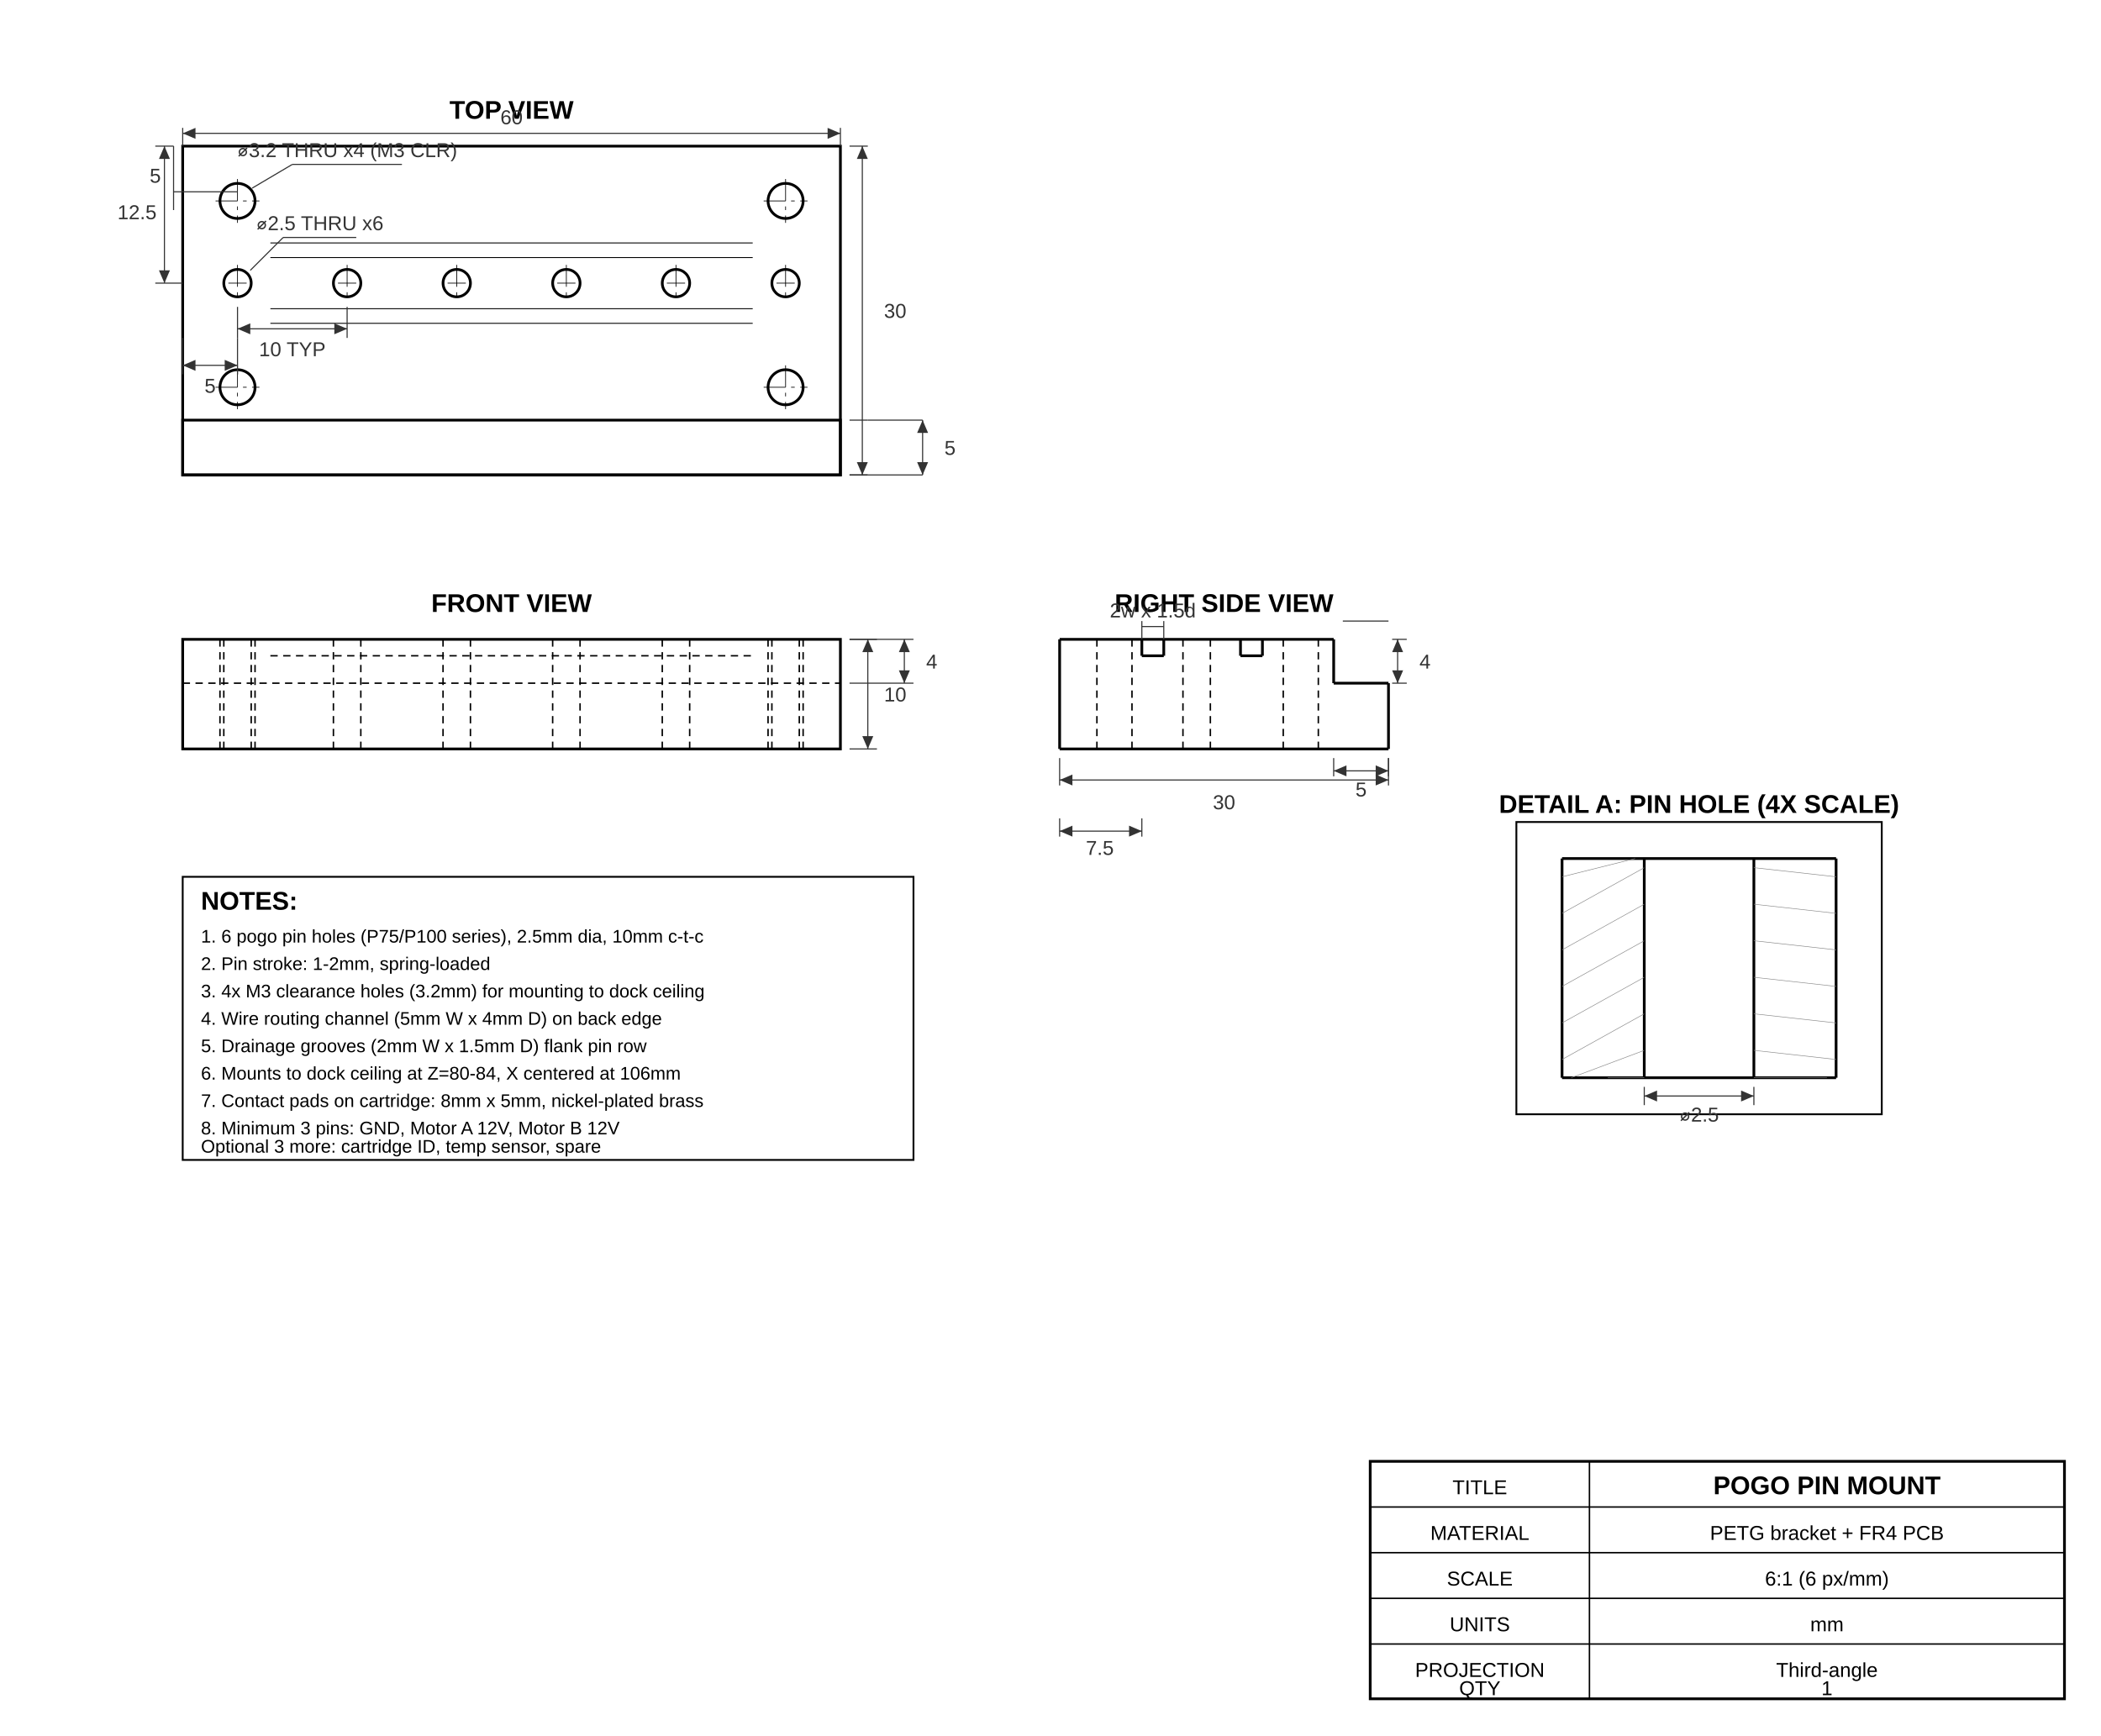
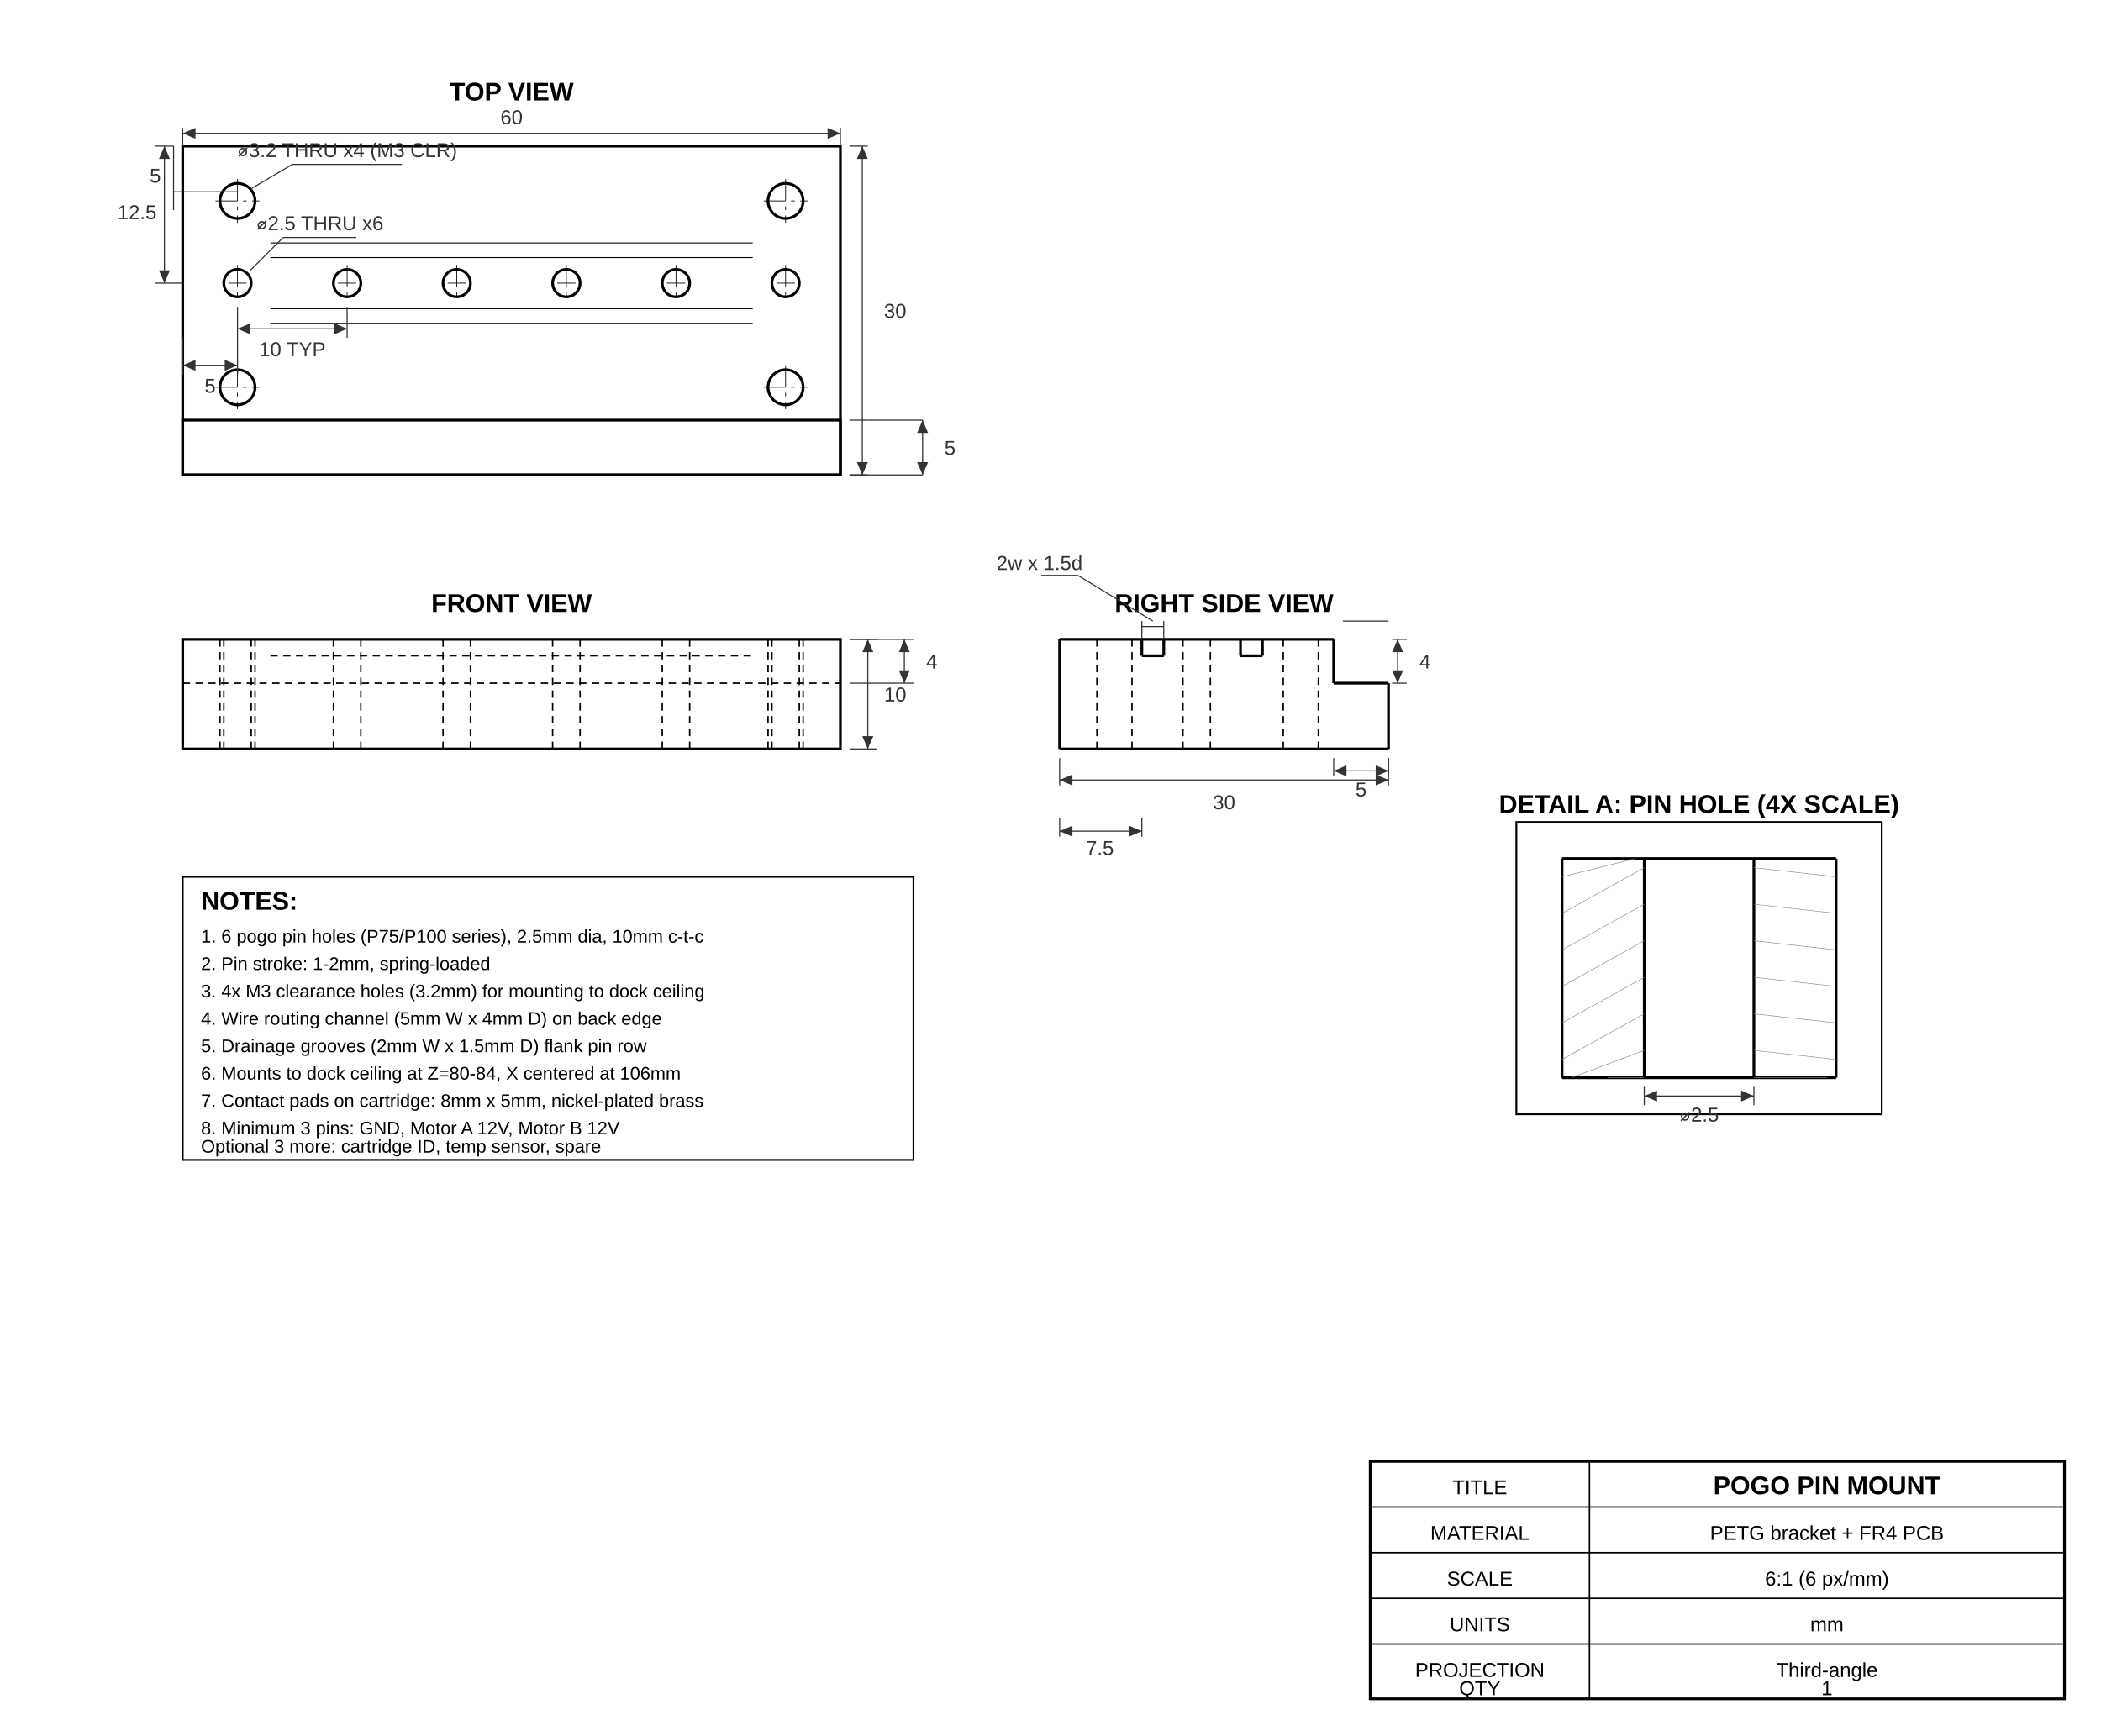
<svg xmlns="http://www.w3.org/2000/svg" viewBox="0 0 1150 950" width="1150" height="950" font-family="Arial, Helvetica, sans-serif">
  <style>
    .outline { stroke: #000; stroke-width: 1.5; fill: none; }
    .hidden { stroke: #000; stroke-width: 0.8; fill: none; stroke-dasharray: 4,3; }
    .center { stroke: #000; stroke-width: 0.4; fill: none; stroke-dasharray: 12,3,2,3; }
    .dim { stroke: #333; stroke-width: 0.6; fill: none; }
    .dim-text { font-size: 11px; fill: #333; text-anchor: middle; }
    .label { font-size: 14px; font-weight: bold; fill: #000; text-anchor: middle; }
    .note-text { font-size: 10px; fill: #000; }
    .title-text { font-size: 14px; fill: #000; font-weight: bold; }
    .title-sub { font-size: 11px; fill: #000; }
    .thin { stroke: #000; stroke-width: 0.5; fill: none; }
    .arrow { fill: #333; stroke: none; }
  </style>
  <rect x="750" y="800" width="380" height="130" stroke="#000" stroke-width="1.5" fill="none" />
  <line x1="750" y1="825" x2="1130" y2="825" stroke="#000" stroke-width="0.8" />
  <line x1="750" y1="850" x2="1130" y2="850" stroke="#000" stroke-width="0.8" />
  <line x1="750" y1="875" x2="1130" y2="875" stroke="#000" stroke-width="0.8" />
  <line x1="750" y1="900" x2="1130" y2="900" stroke="#000" stroke-width="0.8" />
  <line x1="870" y1="800" x2="870" y2="930" stroke="#000" stroke-width="0.8" />
  <text x="810" y="818" class="title-sub" text-anchor="middle">TITLE</text>
  <text x="1000" y="818" class="title-text" text-anchor="middle">POGO PIN MOUNT</text>
  <text x="810" y="843" class="title-sub" text-anchor="middle">MATERIAL</text>
  <text x="1000" y="843" class="title-sub" text-anchor="middle">PETG bracket + FR4 PCB</text>
  <text x="810" y="868" class="title-sub" text-anchor="middle">SCALE</text>
  <text x="1000" y="868" class="title-sub" text-anchor="middle">6:1 (6 px/mm)</text>
  <text x="810" y="893" class="title-sub" text-anchor="middle">UNITS</text>
  <text x="1000" y="893" class="title-sub" text-anchor="middle">mm</text>
  <text x="810" y="918" class="title-sub" text-anchor="middle">PROJECTION</text>
  <text x="1000" y="918" class="title-sub" text-anchor="middle">Third-angle</text>
  <text x="810" y="928" class="title-sub" text-anchor="middle">QTY</text>
  <text x="1000" y="928" class="title-sub" text-anchor="middle">1</text>
-   <text x="280" y="65" class="label">TOP VIEW</text>
+   <text x="280" y="55" class="label">TOP VIEW</text>
  <rect x="100" y="80" width="360" height="180" class="outline" />
  <rect x="100" y="230" width="360" height="30" class="outline" />
  <circle cx="130" cy="155" r="7.5" class="outline" />
  <circle cx="190" cy="155" r="7.5" class="outline" />
  <circle cx="250" cy="155" r="7.5" class="outline" />
  <circle cx="310" cy="155" r="7.5" class="outline" />
  <circle cx="370" cy="155" r="7.5" class="outline" />
  <circle cx="430" cy="155" r="7.5" class="outline" />
  <g class="center">
    <line x1="130" y1="145" x2="130" y2="165" />
    <line x1="125" y1="155" x2="135" y2="155" />
    <line x1="190" y1="145" x2="190" y2="165" />
    <line x1="185" y1="155" x2="195" y2="155" />
    <line x1="250" y1="145" x2="250" y2="165" />
    <line x1="245" y1="155" x2="255" y2="155" />
    <line x1="310" y1="145" x2="310" y2="165" />
    <line x1="305" y1="155" x2="315" y2="155" />
    <line x1="370" y1="145" x2="370" y2="165" />
    <line x1="365" y1="155" x2="375" y2="155" />
    <line x1="430" y1="145" x2="430" y2="165" />
    <line x1="425" y1="155" x2="435" y2="155" />
  </g>
  <circle cx="130" cy="110" r="9.6" class="outline" />
  <circle cx="430" cy="110" r="9.6" class="outline" />
  <circle cx="130" cy="212" r="9.6" class="outline" />
  <circle cx="430" cy="212" r="9.6" class="outline" />
  <g class="center">
    <line x1="130" y1="98" x2="130" y2="122" />
    <line x1="118" y1="110" x2="142" y2="110" />
    <line x1="430" y1="98" x2="430" y2="122" />
    <line x1="418" y1="110" x2="442" y2="110" />
    <line x1="130" y1="200" x2="130" y2="224" />
    <line x1="118" y1="212" x2="142" y2="212" />
    <line x1="430" y1="200" x2="430" y2="224" />
    <line x1="418" y1="212" x2="442" y2="212" />
  </g>
  <line x1="148" y1="133" x2="412" y2="133" class="thin" />
  <line x1="148" y1="141" x2="412" y2="141" class="thin" />
  <line x1="148" y1="169" x2="412" y2="169" class="thin" />
  <line x1="148" y1="177" x2="412" y2="177" class="thin" />
  <text x="280" y="335" class="label">FRONT VIEW</text>
  <rect x="100" y="350" width="360" height="60" class="outline" />
  <g class="hidden">
    <line x1="122.5" y1="350" x2="122.5" y2="410" />
    <line x1="137.5" y1="350" x2="137.5" y2="410" />
    <line x1="182.5" y1="350" x2="182.5" y2="410" />
    <line x1="197.5" y1="350" x2="197.5" y2="410" />
    <line x1="242.5" y1="350" x2="242.5" y2="410" />
    <line x1="257.5" y1="350" x2="257.5" y2="410" />
    <line x1="302.5" y1="350" x2="302.5" y2="410" />
    <line x1="317.5" y1="350" x2="317.5" y2="410" />
    <line x1="362.5" y1="350" x2="362.5" y2="410" />
    <line x1="377.5" y1="350" x2="377.5" y2="410" />
    <line x1="422.5" y1="350" x2="422.5" y2="410" />
    <line x1="437.5" y1="350" x2="437.5" y2="410" />
  </g>
  <g class="hidden">
    <line x1="120.4" y1="350" x2="120.4" y2="410" />
    <line x1="139.6" y1="350" x2="139.6" y2="410" />
    <line x1="420.4" y1="350" x2="420.4" y2="410" />
    <line x1="439.6" y1="350" x2="439.6" y2="410" />
  </g>
  <line x1="100" y1="374" x2="460" y2="374" class="hidden" />
  <line x1="148" y1="359" x2="412" y2="359" class="hidden" />
  <text x="670" y="335" class="label">RIGHT SIDE VIEW</text>
  <line x1="580" y1="410" x2="760" y2="410" class="outline" />
  <line x1="580" y1="350" x2="580" y2="410" class="outline" />
  <line x1="760" y1="374" x2="760" y2="410" class="outline" />
  <line x1="580" y1="350" x2="730" y2="350" class="outline" />
  <line x1="730" y1="350" x2="730" y2="374" class="outline" />
  <line x1="730" y1="374" x2="760" y2="374" class="outline" />
  <g class="hidden">
    <line x1="647.5" y1="350" x2="647.5" y2="410" />
    <line x1="662.5" y1="350" x2="662.5" y2="410" />
  </g>
  <g class="hidden">
    <line x1="600.4" y1="350" x2="600.4" y2="410" />
    <line x1="619.6" y1="350" x2="619.6" y2="410" />
    <line x1="702.4" y1="350" x2="702.4" y2="410" />
    <line x1="721.6" y1="350" x2="721.6" y2="410" />
  </g>
  <line x1="625" y1="350" x2="625" y2="359" class="outline" />
  <line x1="625" y1="359" x2="637" y2="359" class="outline" />
  <line x1="637" y1="359" x2="637" y2="350" class="outline" />
  <line x1="679" y1="350" x2="679" y2="359" class="outline" />
  <line x1="679" y1="359" x2="691" y2="359" class="outline" />
  <line x1="691" y1="359" x2="691" y2="350" class="outline" />
  <line x1="100" y1="70" x2="100" y2="80" class="dim" />
  <line x1="460" y1="70" x2="460" y2="80" class="dim" />
  <line x1="100" y1="73" x2="460" y2="73" class="dim" />
  <polygon points="100,73 107,70 107,76" class="arrow" />
  <polygon points="460,73 453,70 453,76" class="arrow" />
  <text x="280" y="68" class="dim-text">60</text>
  <line x1="465" y1="80" x2="475" y2="80" class="dim" />
  <line x1="465" y1="260" x2="475" y2="260" class="dim" />
  <line x1="472" y1="80" x2="472" y2="260" class="dim" />
  <polygon points="472,80 469,87 475,87" class="arrow" />
  <polygon points="472,260 469,253 475,253" class="arrow" />
  <text x="490" y="174" class="dim-text" text-anchor="start">30</text>
  <line x1="130" y1="168" x2="130" y2="185" class="dim" />
  <line x1="190" y1="168" x2="190" y2="185" class="dim" />
  <line x1="130" y1="180" x2="190" y2="180" class="dim" />
  <polygon points="130,180 137,177 137,183" class="arrow" />
  <polygon points="190,180 183,177 183,183" class="arrow" />
  <text x="160" y="195" class="dim-text">10 TYP</text>
  <line x1="100" y1="185" x2="100" y2="205" class="dim" />
  <line x1="130" y1="185" x2="130" y2="205" class="dim" />
  <line x1="100" y1="200" x2="130" y2="200" class="dim" />
  <polygon points="100,200 107,197 107,203" class="arrow" />
  <polygon points="130,200 123,197 123,203" class="arrow" />
  <text x="115" y="215" class="dim-text">5</text>
  <line x1="137" y1="148" x2="155" y2="130" class="dim" />
  <line x1="155" y1="130" x2="195" y2="130" class="dim" />
  <text x="175" y="126" class="dim-text">⌀2.5 THRU x6</text>
  <line x1="138" y1="103" x2="160" y2="90" class="dim" />
  <line x1="160" y1="90" x2="220" y2="90" class="dim" />
  <text x="190" y="86" class="dim-text">⌀3.2 THRU x4 (M3 CLR)</text>
  <line x1="95" y1="80" x2="95" y2="115" class="dim" />
  <line x1="130" y1="105" x2="95" y2="105" class="dim" />
  <text x="85" y="100" class="dim-text" text-anchor="end">5</text>
  <line x1="465" y1="230" x2="475" y2="230" class="dim" />
  <line x1="465" y1="260" x2="475" y2="260" class="dim" />
  <line x1="505" y1="230" x2="505" y2="260" class="dim" />
  <line x1="475" y1="230" x2="505" y2="230" class="dim" />
  <line x1="475" y1="260" x2="505" y2="260" class="dim" />
  <polygon points="505,230 502,237 508,237" class="arrow" />
  <polygon points="505,260 502,253 508,253" class="arrow" />
  <text x="520" y="249" class="dim-text" text-anchor="start">5</text>
  <line x1="90" y1="80" x2="90" y2="155" class="dim" />
  <line x1="85" y1="80" x2="95" y2="80" class="dim" />
  <line x1="85" y1="155" x2="100" y2="155" class="dim" />
  <polygon points="90,80 87,87 93,87" class="arrow" />
  <polygon points="90,155 87,148 93,148" class="arrow" />
  <text x="75" y="120" class="dim-text" text-anchor="end">12.5</text>
  <line x1="465" y1="350" x2="480" y2="350" class="dim" />
  <line x1="465" y1="410" x2="480" y2="410" class="dim" />
  <line x1="475" y1="350" x2="475" y2="410" class="dim" />
  <polygon points="475,350 472,357 478,357" class="arrow" />
  <polygon points="475,410 472,403 478,403" class="arrow" />
  <text x="490" y="384" class="dim-text" text-anchor="start">10</text>
  <line x1="465" y1="350" x2="500" y2="350" class="dim" />
  <line x1="465" y1="374" x2="500" y2="374" class="dim" />
  <line x1="495" y1="350" x2="495" y2="374" class="dim" />
  <polygon points="495,350 492,357 498,357" class="arrow" />
  <polygon points="495,374 492,367 498,367" class="arrow" />
  <text x="510" y="366" class="dim-text" text-anchor="start">4</text>
  <line x1="625" y1="340" x2="625" y2="350" class="dim" />
  <line x1="637" y1="340" x2="637" y2="350" class="dim" />
  <line x1="625" y1="343" x2="637" y2="343" class="dim" />
-   <text x="631" y="338" class="dim-text">2w x 1.5d</text>
+   <line x1="631" y1="340" x2="590" y2="315" class="dim" />
+   <line x1="590" y1="315" x2="570" y2="315" class="dim" />
+   <text x="569" y="312" class="dim-text" text-anchor="end">2w x 1.5d</text>
  <line x1="735" y1="340" x2="760" y2="340" class="dim" />
  <line x1="765" y1="350" x2="765" y2="374" class="dim" />
  <line x1="762" y1="350" x2="770" y2="350" class="dim" />
  <line x1="762" y1="374" x2="770" y2="374" class="dim" />
  <polygon points="765,350 762,357 768,357" class="arrow" />
  <polygon points="765,374 762,367 768,367" class="arrow" />
  <text x="780" y="366" class="dim-text" text-anchor="start">4</text>
  <line x1="730" y1="415" x2="730" y2="425" class="dim" />
  <line x1="760" y1="415" x2="760" y2="425" class="dim" />
  <line x1="730" y1="422" x2="760" y2="422" class="dim" />
  <polygon points="730,422 737,419 737,425" class="arrow" />
  <polygon points="760,422 753,419 753,425" class="arrow" />
  <text x="745" y="436" class="dim-text">5</text>
  <line x1="580" y1="415" x2="580" y2="430" class="dim" />
  <line x1="760" y1="415" x2="760" y2="430" class="dim" />
  <line x1="580" y1="427" x2="760" y2="427" class="dim" />
  <polygon points="580,427 587,424 587,430" class="arrow" />
  <polygon points="760,427 753,424 753,430" class="arrow" />
  <text x="670" y="443" class="dim-text">30</text>
  <line x1="580" y1="448" x2="580" y2="458" class="dim" />
  <line x1="625" y1="448" x2="625" y2="458" class="dim" />
  <line x1="580" y1="455" x2="625" y2="455" class="dim" />
  <polygon points="580,455 587,452 587,458" class="arrow" />
  <polygon points="625,455 618,452 618,458" class="arrow" />
  <text x="602" y="468" class="dim-text">7.5</text>
  <rect x="830" y="450" width="200" height="160" stroke="#000" stroke-width="1" fill="none" />
  <text x="930" y="445" class="label">DETAIL A: PIN HOLE (4X SCALE)</text>
  <line x1="855" y1="470" x2="1005" y2="470" class="outline" />
  <line x1="855" y1="590" x2="1005" y2="590" class="outline" />
  <line x1="855" y1="470" x2="855" y2="590" class="outline" />
  <line x1="1005" y1="470" x2="1005" y2="590" class="outline" />
  <line x1="900" y1="470" x2="900" y2="590" class="outline" />
  <line x1="960" y1="470" x2="960" y2="590" class="outline" />
  <line x1="900" y1="595" x2="900" y2="605" class="dim" />
  <line x1="960" y1="595" x2="960" y2="605" class="dim" />
  <line x1="900" y1="600" x2="960" y2="600" class="dim" />
  <polygon points="900,600 907,597 907,603" class="arrow" />
  <polygon points="960,600 953,597 953,603" class="arrow" />
  <text x="930" y="614" class="dim-text">⌀2.5</text>
  <g stroke="#888" stroke-width="0.3" fill="none">
    <line x1="855" y1="480" x2="895" y2="470" />
    <line x1="855" y1="500" x2="900" y2="475" />
    <line x1="855" y1="520" x2="900" y2="495" />
    <line x1="855" y1="540" x2="900" y2="515" />
    <line x1="855" y1="560" x2="900" y2="535" />
    <line x1="855" y1="580" x2="900" y2="555" />
    <line x1="860" y1="590" x2="900" y2="575" />
    <line x1="880" y1="590" x2="900" y2="590" />
    <line x1="960" y1="475" x2="1005" y2="480" />
    <line x1="960" y1="495" x2="1005" y2="500" />
    <line x1="960" y1="515" x2="1005" y2="520" />
    <line x1="960" y1="535" x2="1005" y2="540" />
    <line x1="960" y1="555" x2="1005" y2="560" />
    <line x1="960" y1="575" x2="1005" y2="580" />
    <line x1="960" y1="590" x2="1000" y2="590" />
  </g>
  <rect x="100" y="480" width="400" height="155" stroke="#000" stroke-width="1" fill="none" />
  <text x="110" y="498" class="title-text">NOTES:</text>
  <text x="110" y="516" class="note-text">1. 6 pogo pin holes (P75/P100 series), 2.5mm dia, 10mm c-t-c</text>
  <text x="110" y="531" class="note-text">2. Pin stroke: 1-2mm, spring-loaded</text>
  <text x="110" y="546" class="note-text">3. 4x M3 clearance holes (3.2mm) for mounting to dock ceiling</text>
  <text x="110" y="561" class="note-text">4. Wire routing channel (5mm W x 4mm D) on back edge</text>
  <text x="110" y="576" class="note-text">5. Drainage grooves (2mm W x 1.5mm D) flank pin row</text>
  <text x="110" y="591" class="note-text">6. Mounts to dock ceiling at Z=80-84, X centered at 106mm</text>
  <text x="110" y="606" class="note-text">7. Contact pads on cartridge: 8mm x 5mm, nickel-plated brass</text>
  <text x="110" y="621" class="note-text">8. Minimum 3 pins: GND, Motor A 12V, Motor B 12V</text>
  <text x="110" y="631" class="note-text">   Optional 3 more: cartridge ID, temp sensor, spare</text>
</svg>
